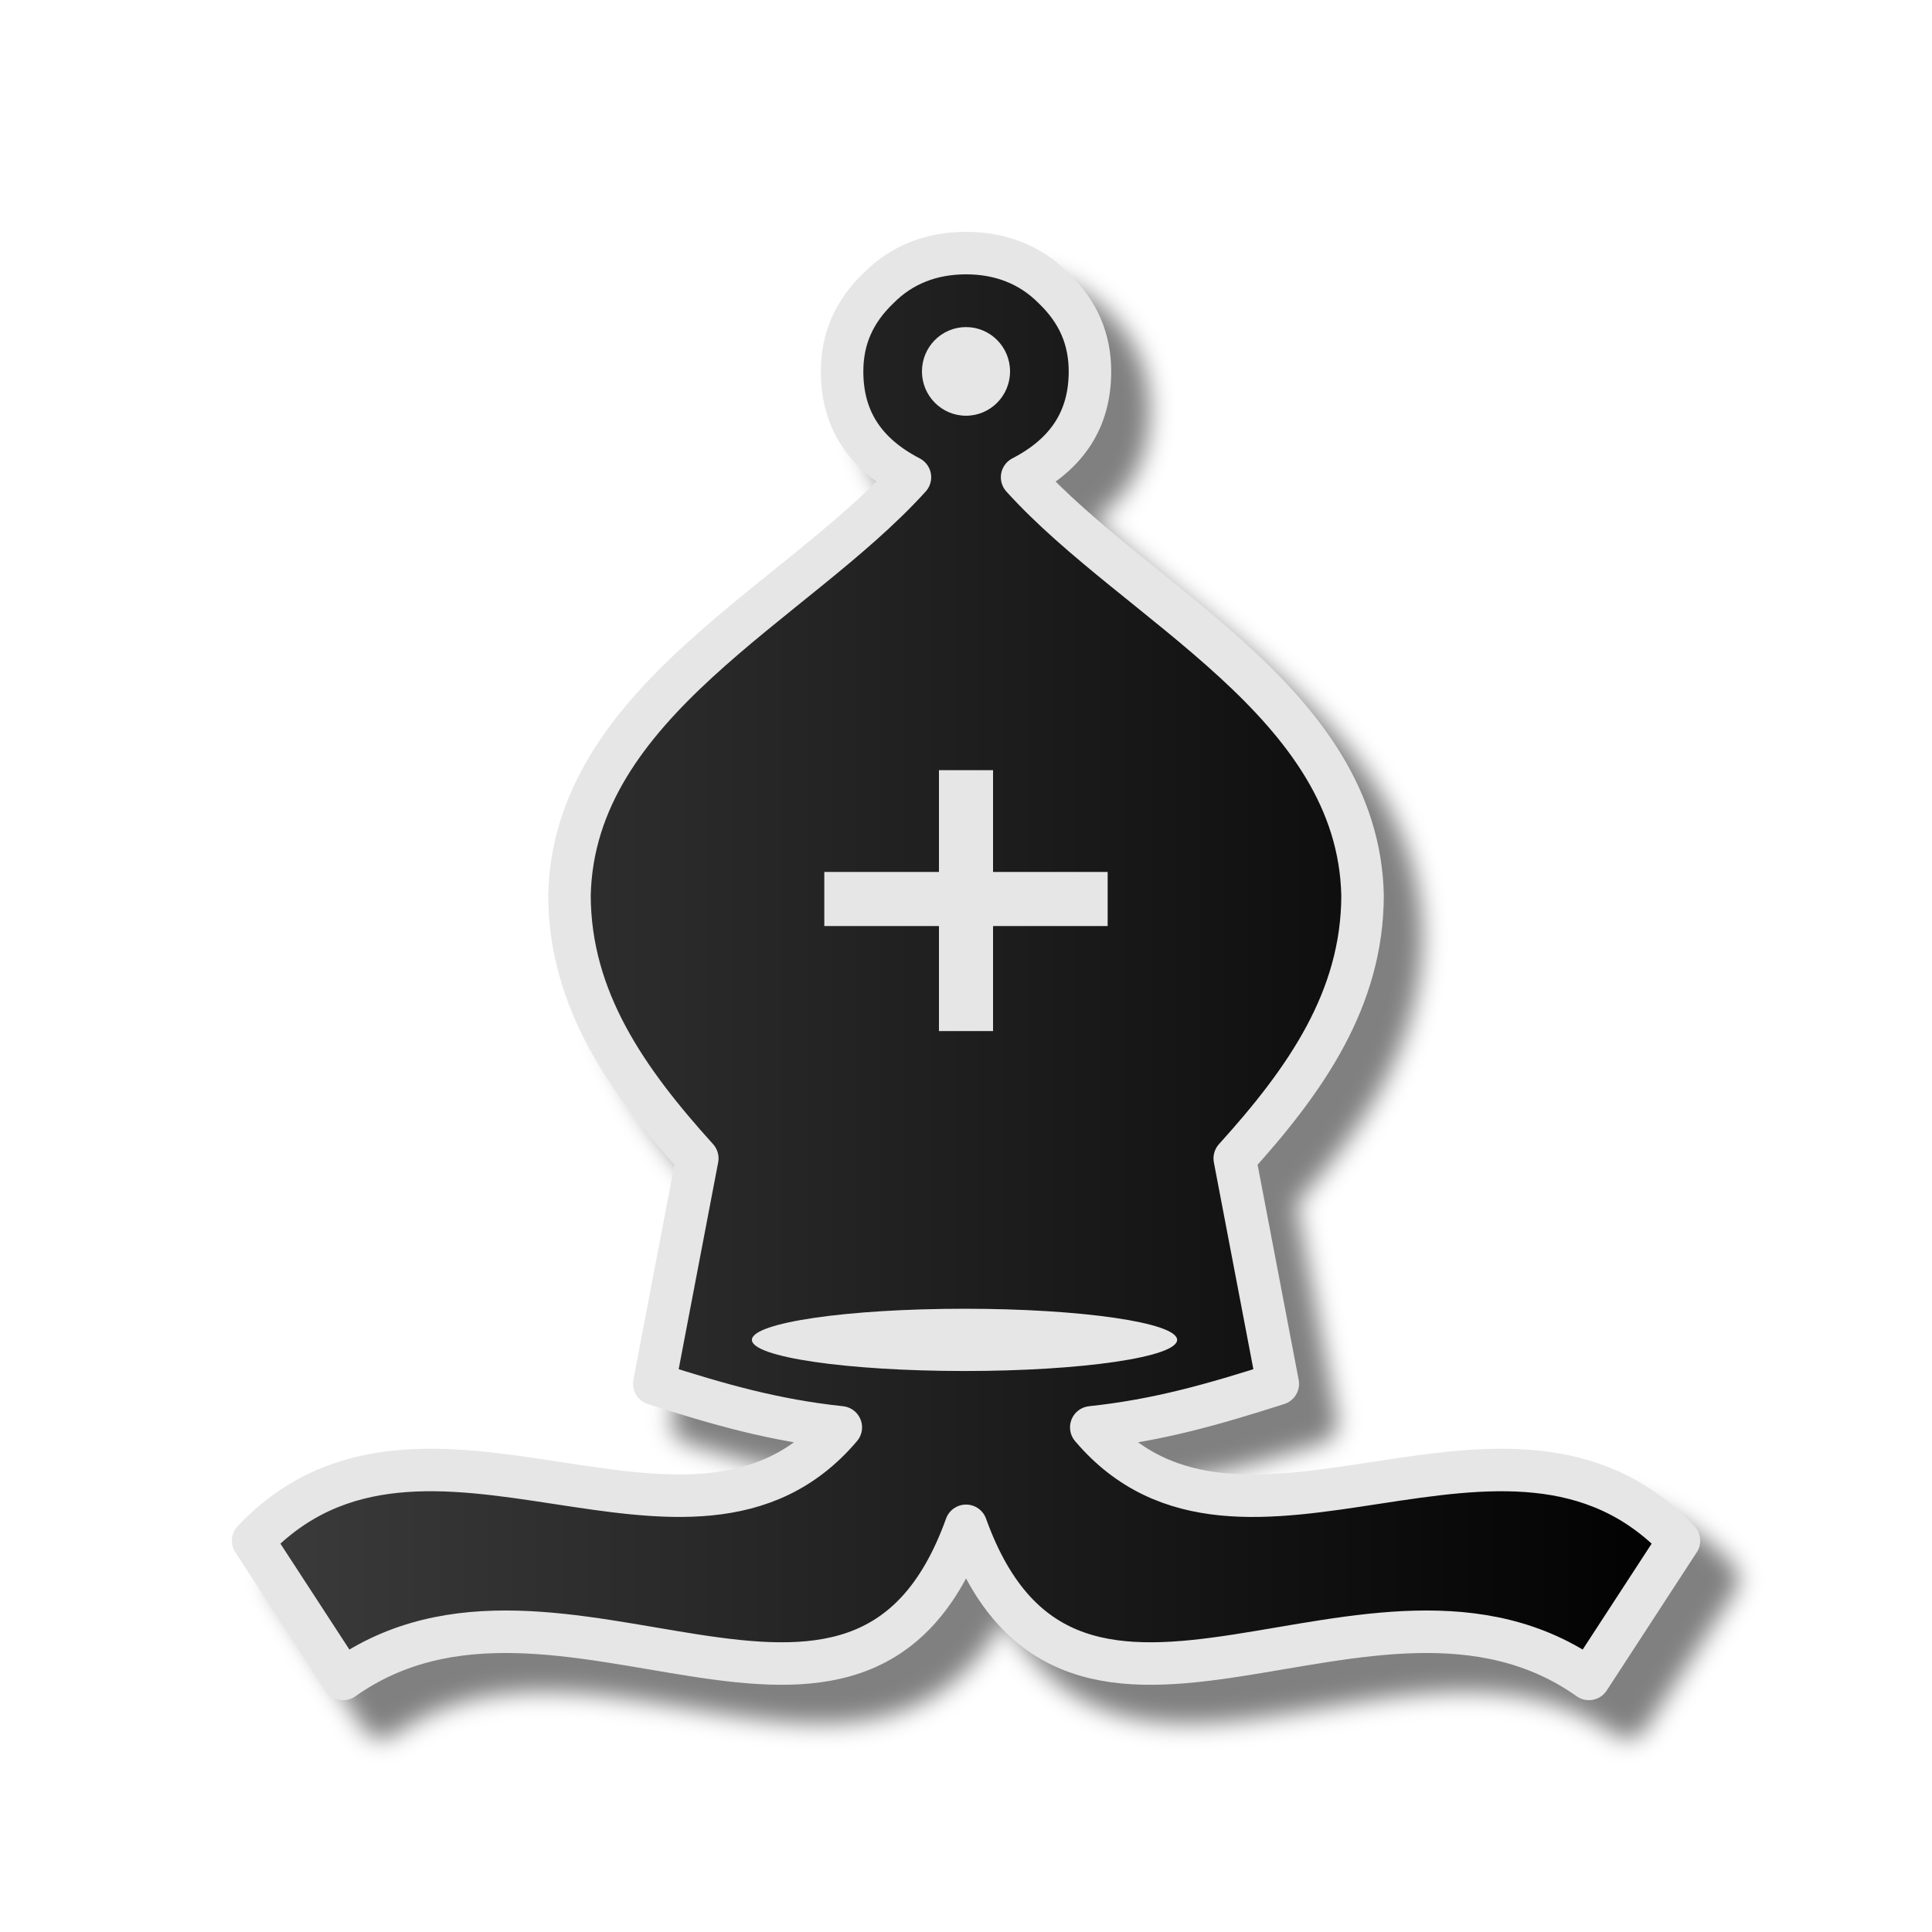
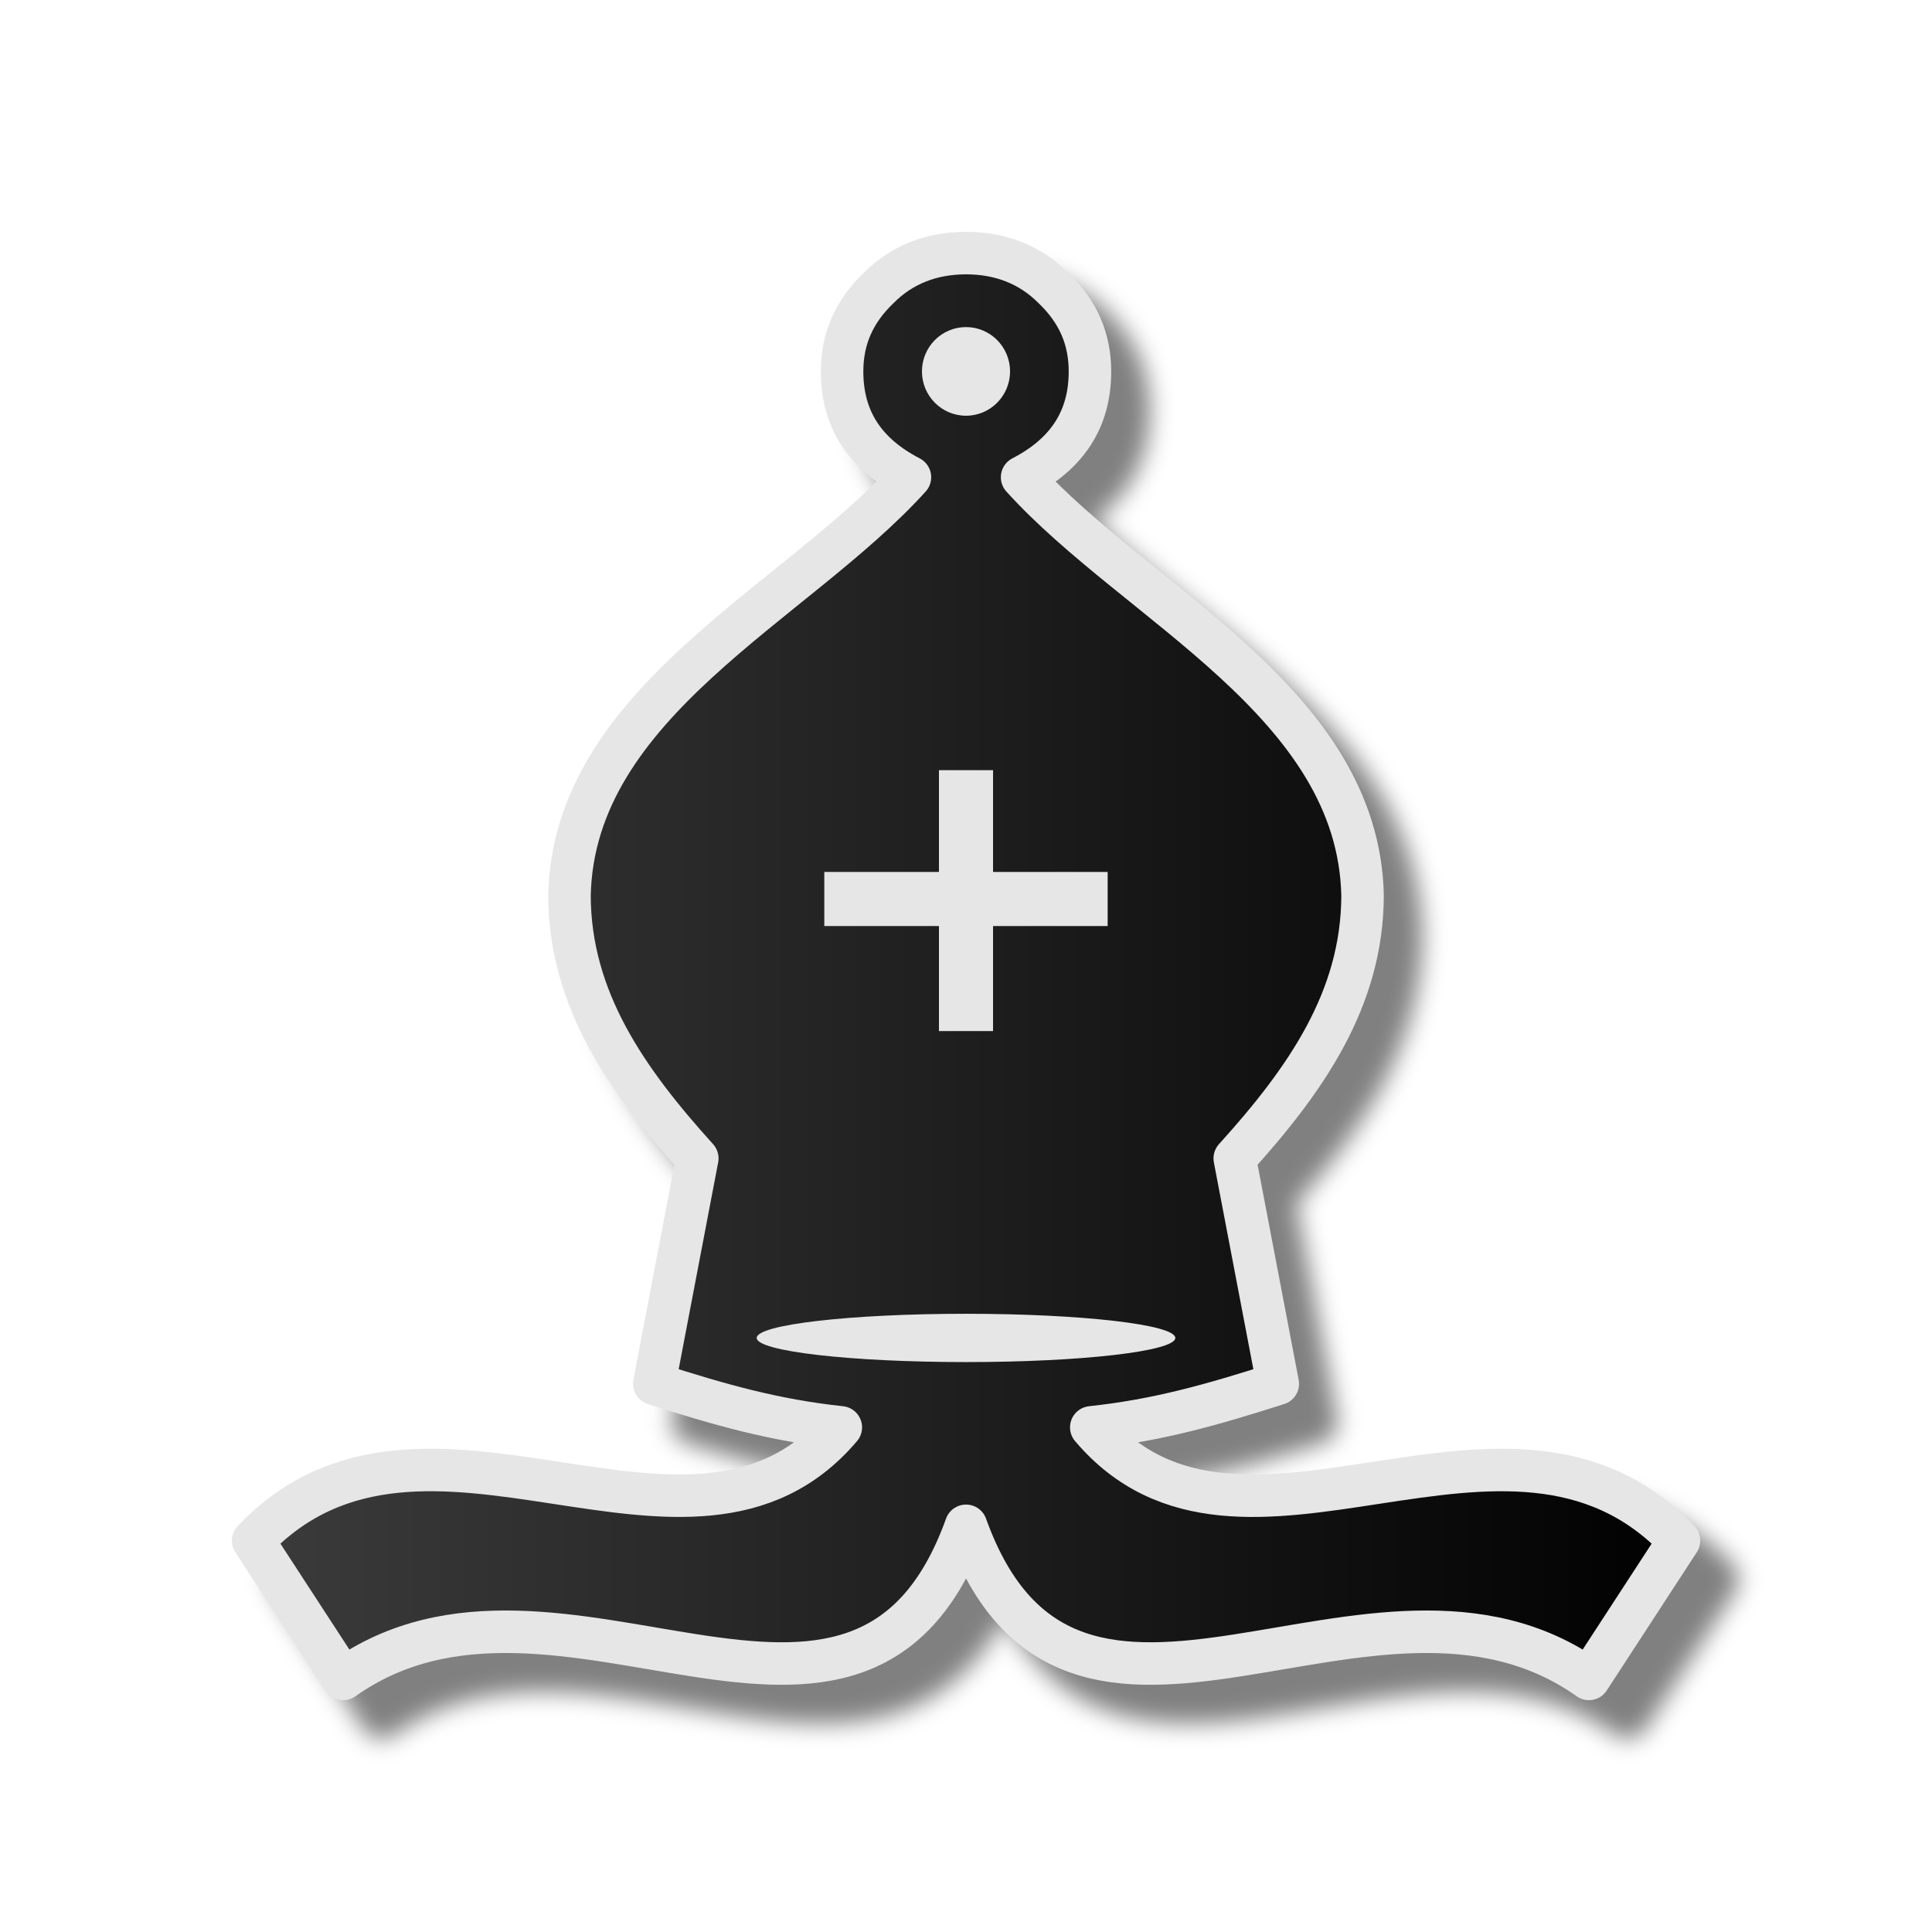
<svg xmlns="http://www.w3.org/2000/svg" width="50mm" height="50mm" clip-rule="evenodd" fill-rule="evenodd" image-rendering="optimizeQuality" shape-rendering="geometricPrecision" text-rendering="geometricPrecision" version="1.1" viewBox="0 0 50 50">
  <defs>
    <linearGradient id="linearGradient2720-5" x1="13197" x2="13341" y1="-9591.1" y2="-9591.1" gradientTransform="matrix(.26458 0 0 .26458 -3485.7 2562.6)" gradientUnits="userSpaceOnUse">
      <stop stop-color="#3c3c3c" offset="0" />
      <stop offset="1" />
    </linearGradient>
    <filter id="filter2809-5-8-5-1-4-7-5" color-interpolation-filters="sRGB">
      <feGaussianBlur result="blur" stdDeviation="0.01 0.01" />
    </filter>
    <filter id="filter845" color-interpolation-filters="sRGB">
      <feFlood flood-color="rgb(0,0,0)" flood-opacity=".498" result="flood" />
      <feComposite in="flood" in2="SourceGraphic" operator="in" result="composite1" />
      <feGaussianBlur in="composite1" result="blur" stdDeviation="0.3" />
      <feOffset dx="1" dy="1" result="offset" />
      <feComposite in="SourceGraphic" in2="offset" result="composite2" />
    </filter>
  </defs>
  <g clip-rule="evenodd" shape-rendering="geometricPrecision">
    <g fill-rule="evenodd">
      <path d="m25 6.55c-0.878 0-1.654 0.29-2.261 0.903-0.641 0.612-0.946 1.321-0.946 2.159 0 1.225 0.574 2.127 1.756 2.739-2.969 3.286-8.708 5.822-8.811 10.828 0.01 2.674 1.466 4.764 3.308 6.8l-1.114 5.833c1.697 0.542 3.09 0.942 4.828 1.128-3.882 4.576-10.787-1.74-15.209 2.933l2.33 3.577c5.593-3.962 13.374 3.673 16.12-3.962 2.746 7.635 10.527 0 16.12 3.962l2.33-3.577c-4.422-4.673-11.327 1.644-15.209-2.933 1.738-0.186 3.13-0.587 4.827-1.128l-1.114-5.833c1.842-2.035 3.301-4.125 3.308-6.8-0.103-5.006-5.842-7.542-8.811-10.828 1.182-0.612 1.756-1.515 1.756-2.739 0-0.838-0.304-1.547-0.945-2.159-0.608-0.612-1.384-0.903-2.261-0.903z" fill="url(#linearGradient2720-5)" filter="url(#filter845)" image-rendering="optimizeQuality" stroke="#e6e6e6" stroke-linejoin="round" stroke-width="1.1" />
-       <ellipse class="st15" transform="matrix(.33757 0 0 .32227 -893.33 122.14)" cx="2720.3" cy="-271.4" rx="16.3" ry="2.5" fill="#e6e6e6" filter="url(#filter2809-5-8-5-1-4-7-5)" image-rendering="optimizeQuality" stroke-width=".802" />
+       <ellipse class="st15" transform="matrix(.33232 0 0 .24998 -879.01 102.47)" cx="2720.3" cy="-271.4" rx="16.3" ry="2.5" fill="#e6e6e6" filter="url(#filter2809-5-8-5-1-4-7-5)" image-rendering="optimizeQuality" stroke-width=".918" />
      <ellipse class="st15" cx="25" cy="9.612" rx="1.14" ry="1.147" fill="#e6e6e6" image-rendering="optimizeQuality" stroke-width=".265" />
    </g>
    <path d="m21.333 23.266h7.333m-3.666-3.334v6.752" fill="none" image-rendering="optimizeQuality" stroke="#e6e6e6" stroke-width="1.4" />
  </g>
</svg>
